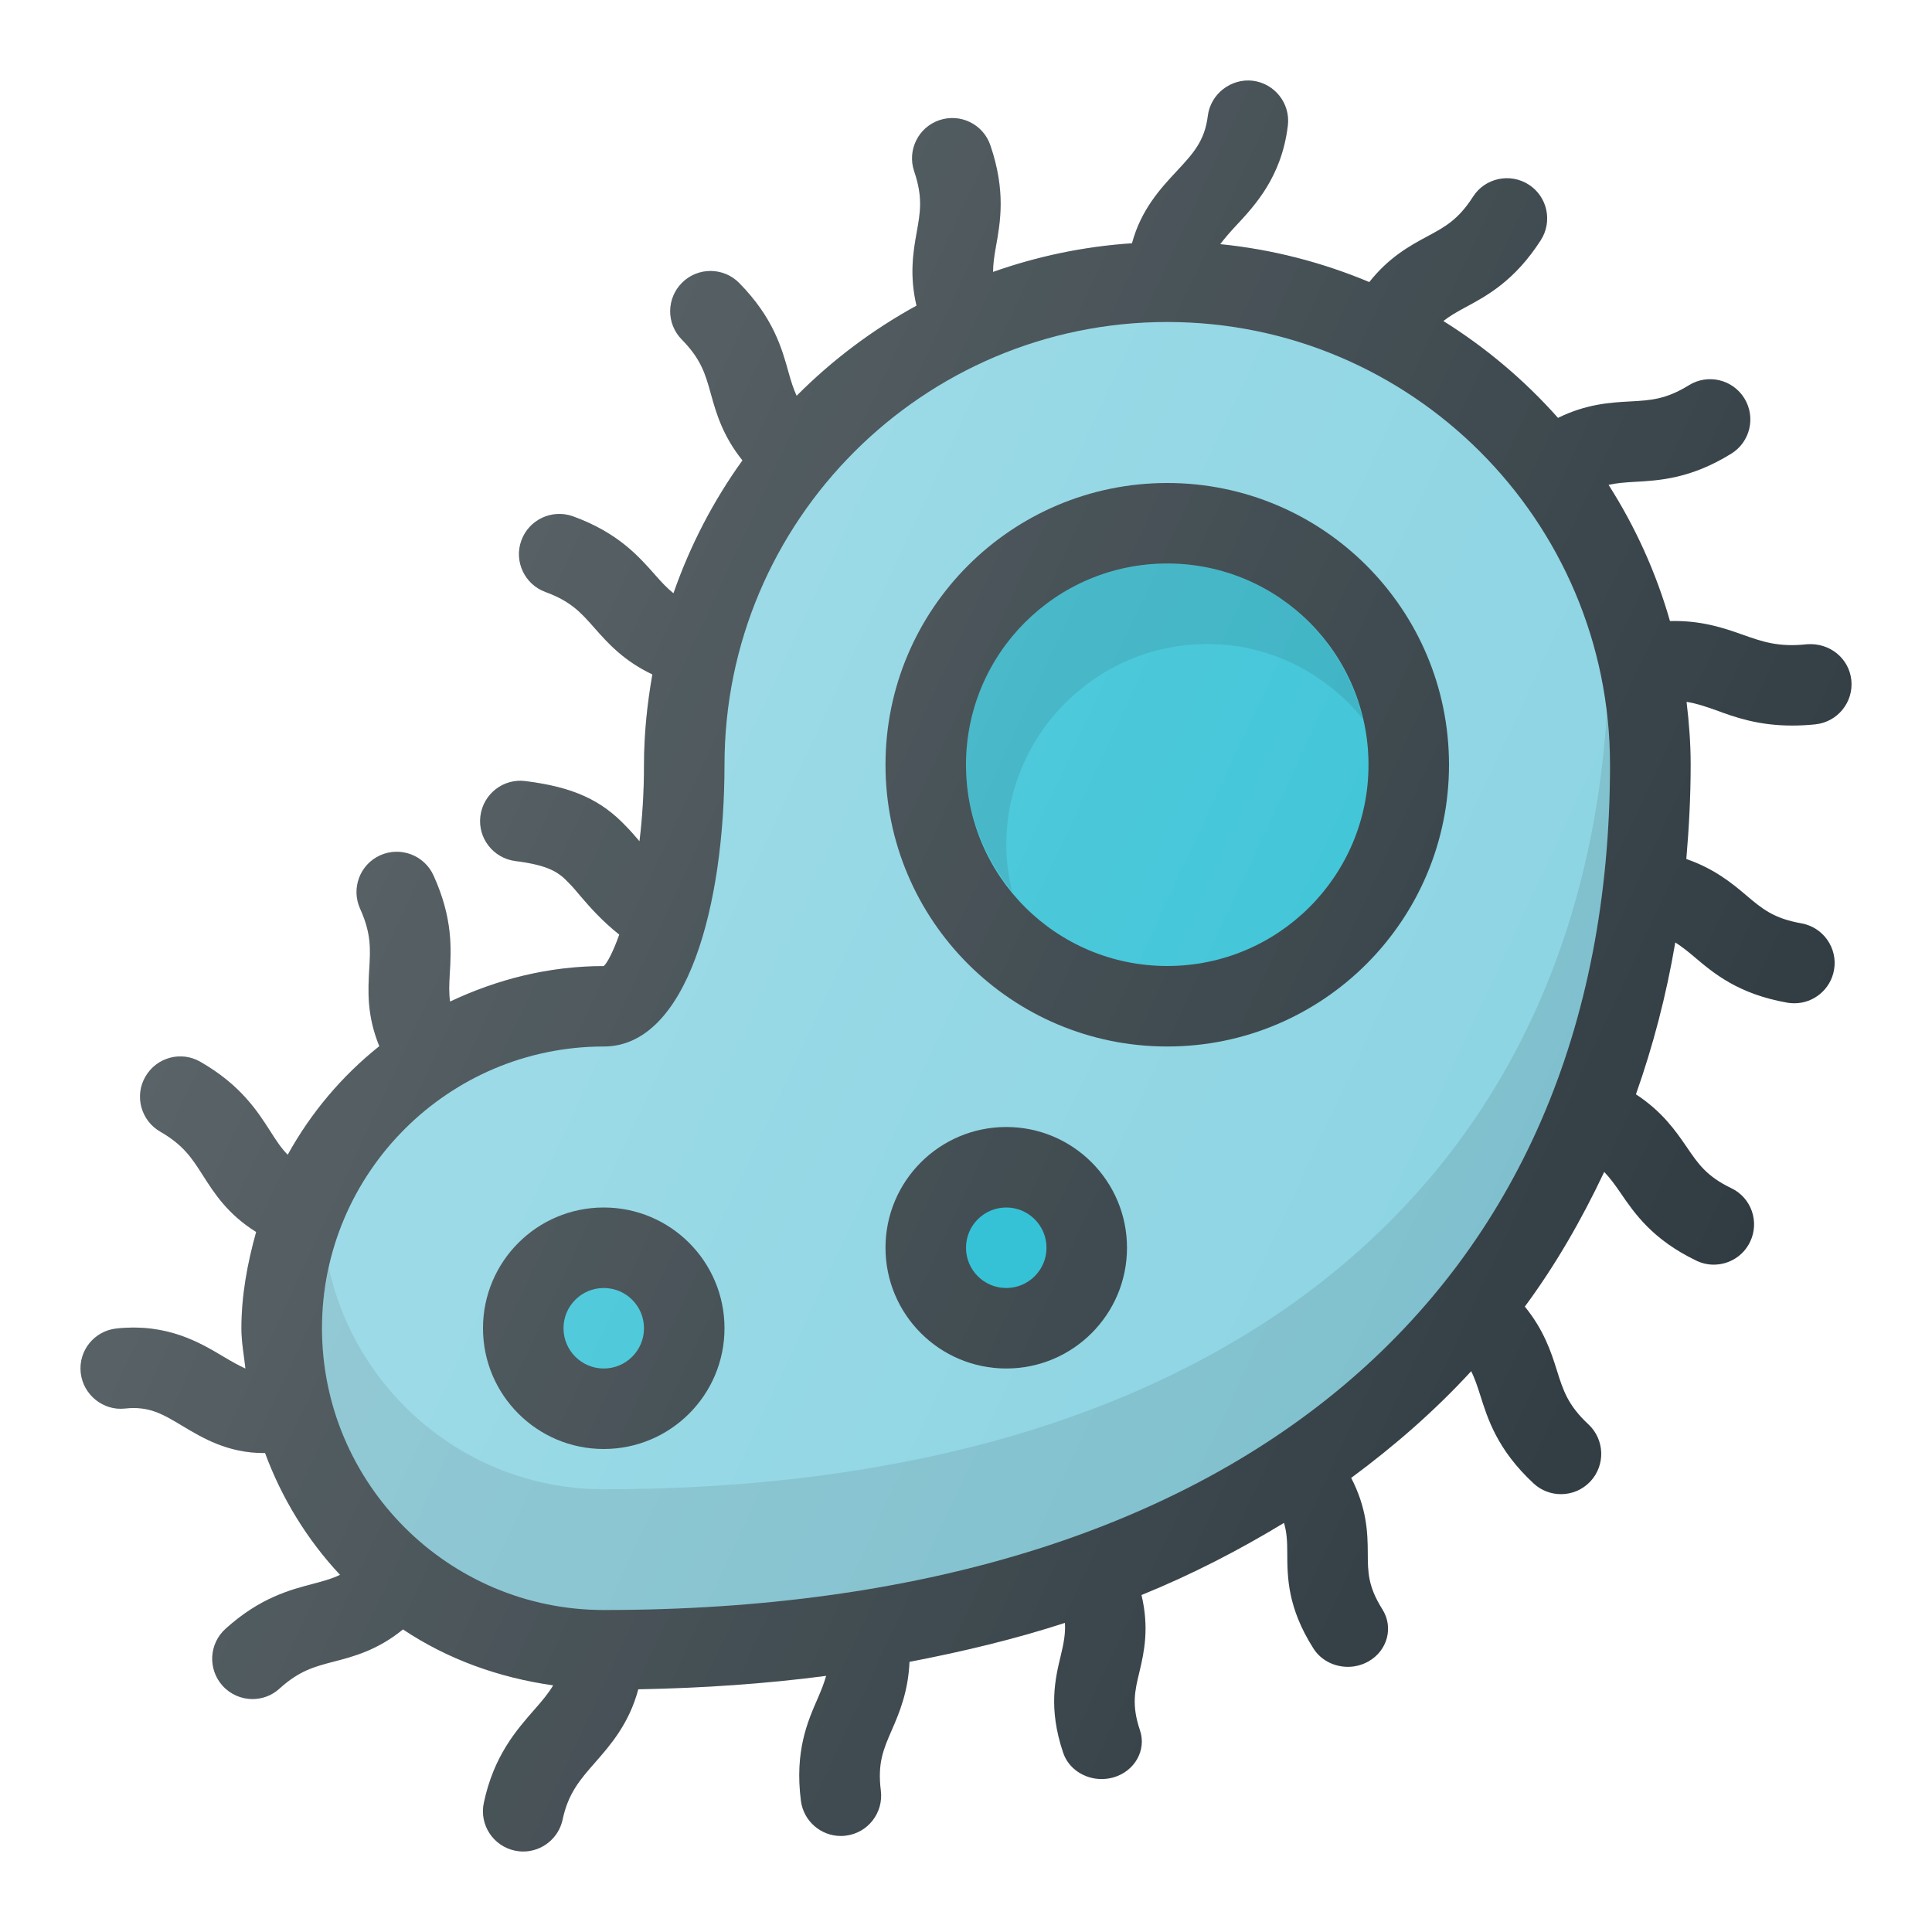
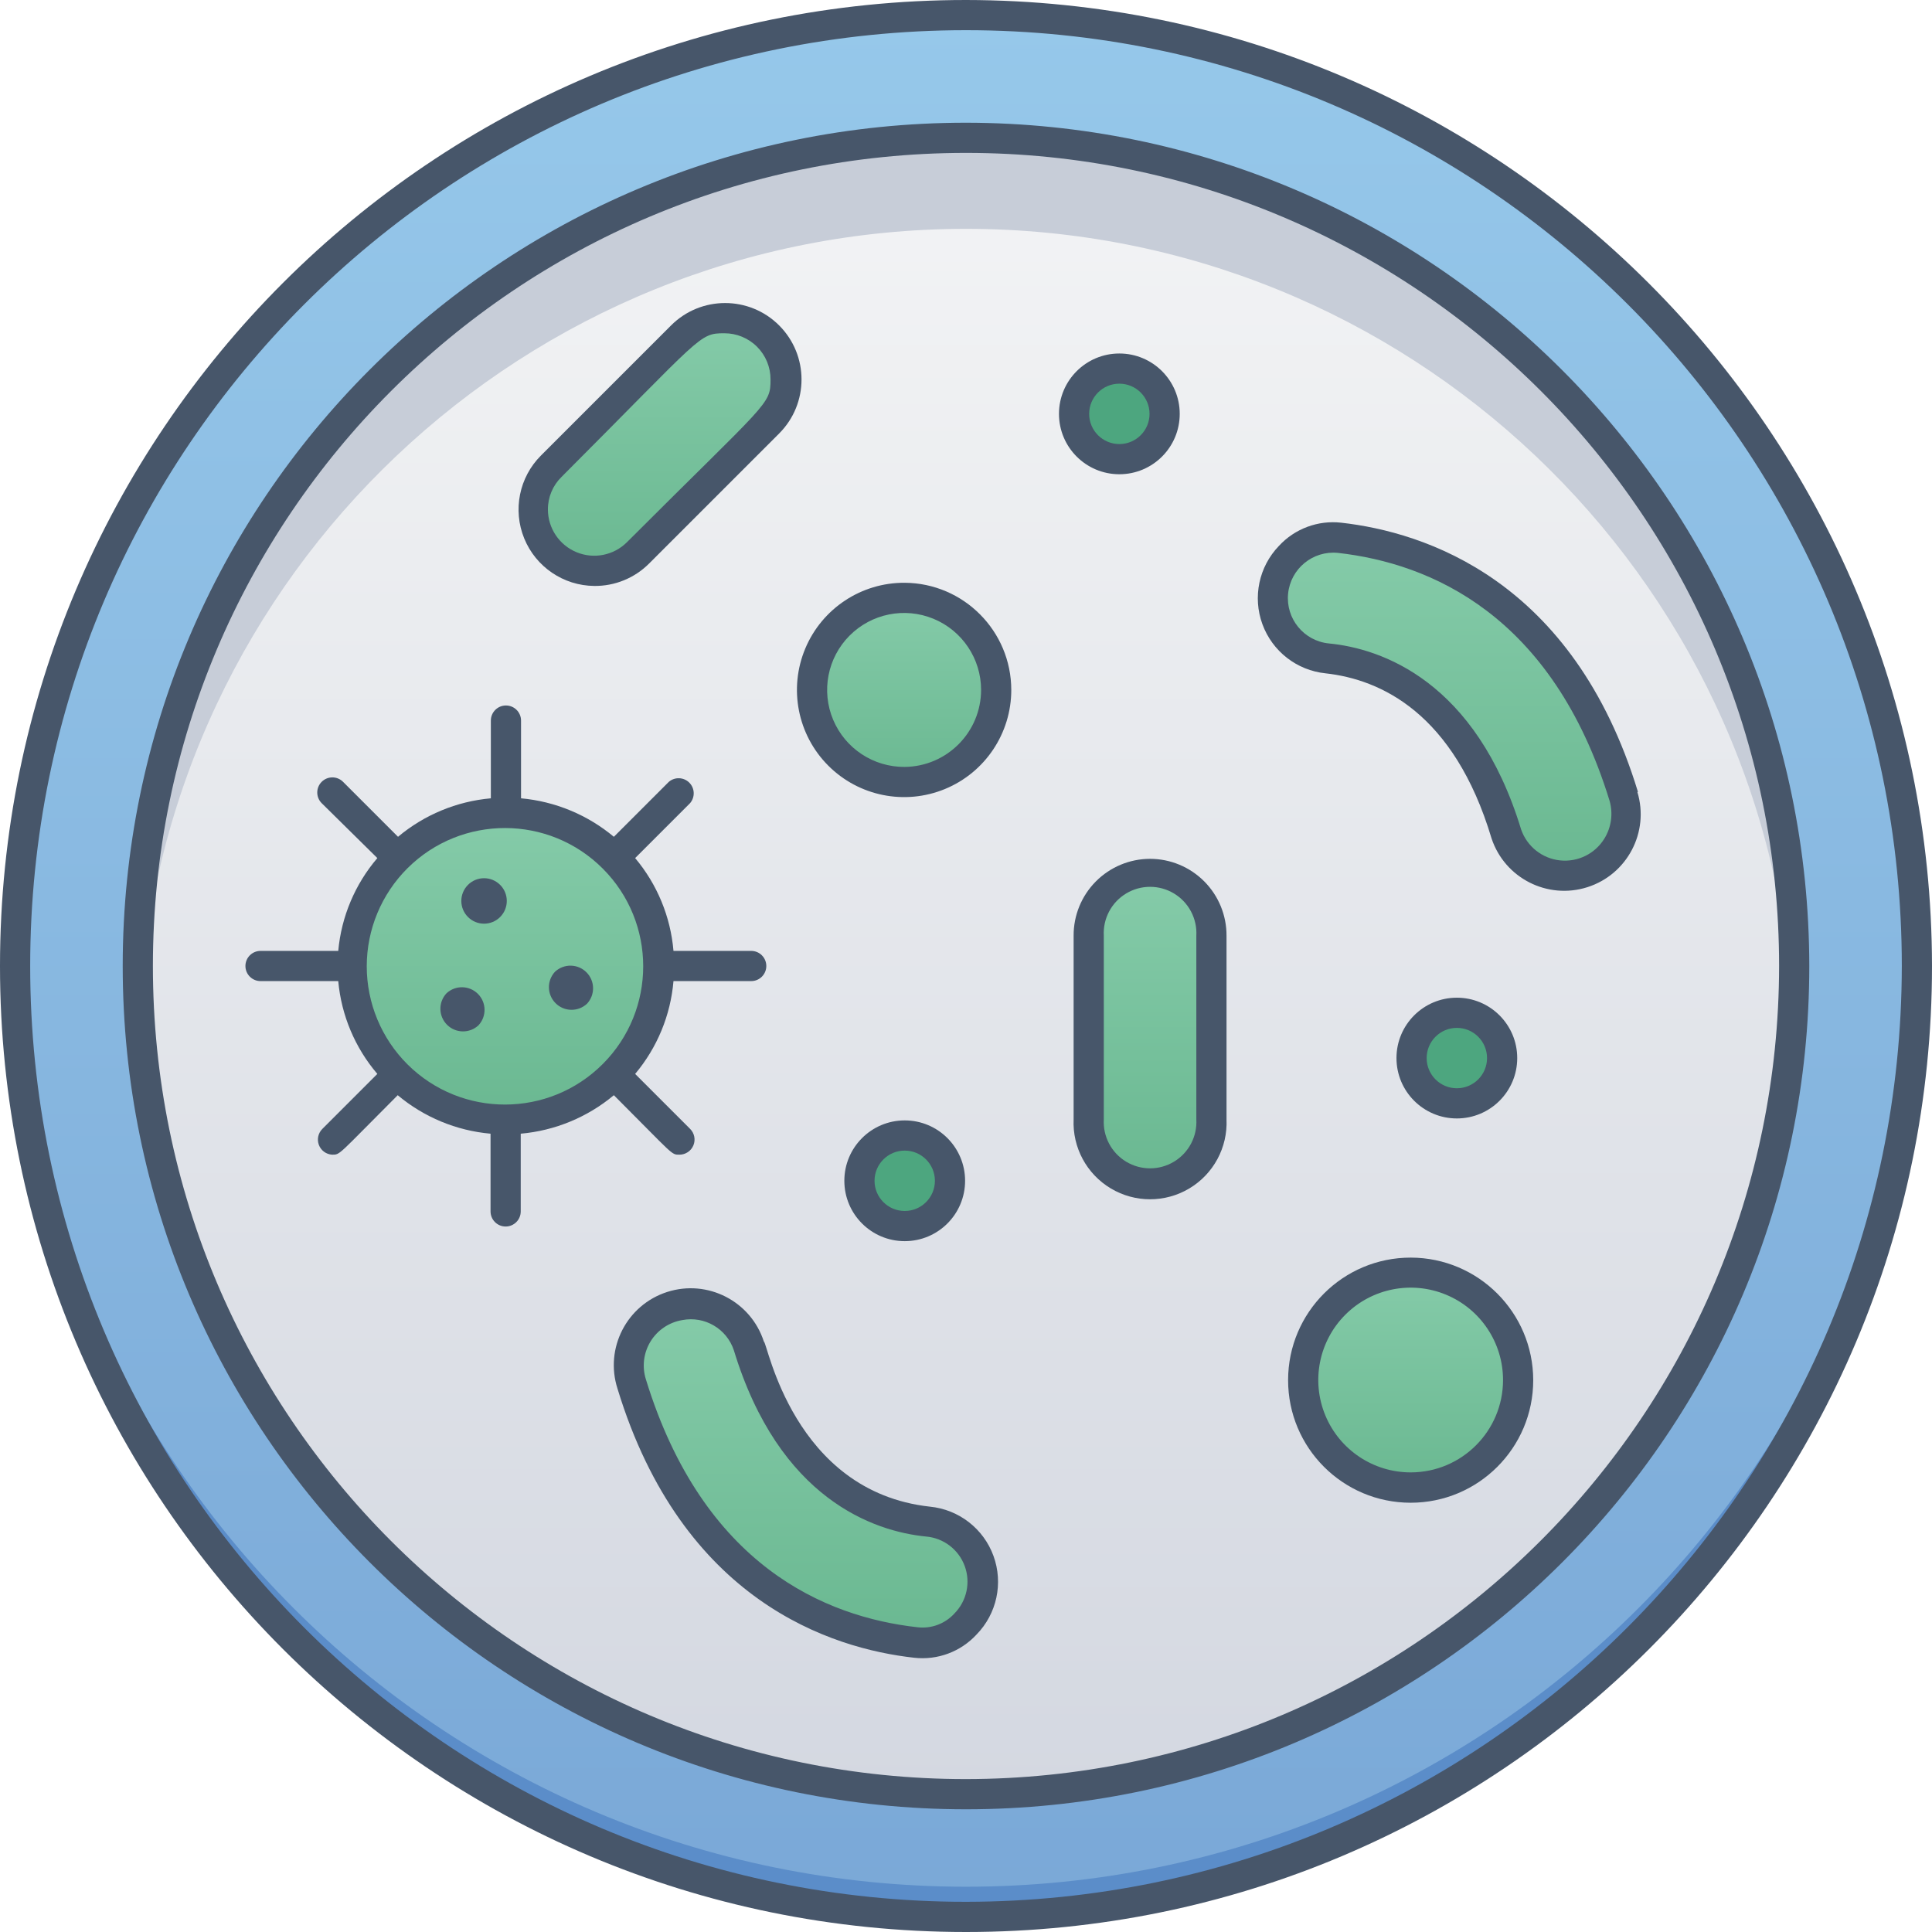
- <svg xmlns="http://www.w3.org/2000/svg" version="1.1" id="Layer_1" x="0px" y="0px" viewBox="0 0 24 24" enable-background="new 0 0 24 24" xml:space="preserve">
-   <g>
-     <path fill="#303C42" d="M22.261,9.013c0.09,0,0.187-0.004,0.291-0.015   c0.274-0.029,0.474-0.274,0.446-0.549c-0.029-0.274-0.271-0.466-0.549-0.446   c-0.359,0.039-0.556-0.032-0.805-0.12c-0.234-0.083-0.514-0.178-0.899-0.168   c-0.173-0.605-0.432-1.173-0.763-1.692c0.098-0.022,0.197-0.03,0.318-0.037   c0.312-0.017,0.701-0.038,1.206-0.35c0.235-0.145,0.308-0.453,0.163-0.688   c-0.145-0.235-0.453-0.308-0.688-0.163c-0.288,0.178-0.475,0.188-0.734,0.202   c-0.249,0.013-0.545,0.033-0.893,0.204c-0.414-0.466-0.893-0.871-1.424-1.203   c0.078-0.062,0.164-0.111,0.269-0.168c0.274-0.147,0.616-0.331,0.941-0.836   c0.149-0.232,0.083-0.542-0.15-0.691c-0.231-0.148-0.542-0.083-0.691,0.15   c-0.185,0.288-0.348,0.375-0.573,0.496c-0.218,0.117-0.475,0.26-0.716,0.565   c-0.58-0.243-1.202-0.406-1.852-0.471c0.053-0.07,0.114-0.141,0.192-0.225   c0.241-0.258,0.571-0.612,0.648-1.248c0.033-0.274-0.162-0.523-0.437-0.557   c-0.267-0.031-0.523,0.162-0.557,0.437c-0.038,0.312-0.184,0.469-0.386,0.686   c-0.195,0.209-0.443,0.475-0.556,0.896c-0.602,0.04-1.18,0.163-1.726,0.356   c0-0.1,0.015-0.198,0.036-0.316c0.055-0.307,0.124-0.688-0.069-1.256   c-0.088-0.261-0.371-0.402-0.634-0.313c-0.262,0.089-0.401,0.373-0.313,0.634   c0.11,0.324,0.077,0.505,0.032,0.757c-0.044,0.244-0.092,0.534-0.003,0.913   c-0.549,0.301-1.051,0.679-1.489,1.12c-0.04-0.087-0.069-0.178-0.1-0.289   c-0.084-0.303-0.189-0.68-0.613-1.112C8.99,3.319,8.671,3.316,8.475,3.51   C8.278,3.704,8.275,4.02,8.469,4.217c0.243,0.248,0.293,0.429,0.363,0.68   C8.898,5.136,8.981,5.418,9.223,5.719C8.862,6.221,8.573,6.776,8.366,7.37   C8.287,7.307,8.219,7.234,8.139,7.143c-0.207-0.234-0.463-0.526-1.021-0.729   c-0.26-0.093-0.546,0.04-0.641,0.299c-0.095,0.26,0.04,0.546,0.299,0.641   c0.317,0.116,0.441,0.256,0.612,0.45c0.165,0.188,0.364,0.407,0.716,0.574   C8.04,8.743,8,9.117,8,9.5c0,0.355-0.022,0.669-0.056,0.951   c-0.056-0.066-0.112-0.131-0.161-0.18C7.469,9.936,7.116,9.777,6.527,9.703   c-0.275-0.035-0.524,0.16-0.559,0.434c-0.035,0.274,0.16,0.524,0.434,0.559   c0.428,0.054,0.544,0.146,0.663,0.271c0.05,0.05,0.097,0.106,0.147,0.166   c0.118,0.138,0.27,0.31,0.481,0.477c-0.08,0.225-0.155,0.36-0.193,0.391   c-0.685,0-1.328,0.166-1.909,0.441c-0.016-0.106-0.012-0.21-0.004-0.343   c0.018-0.307,0.041-0.689-0.202-1.224c-0.114-0.251-0.41-0.363-0.662-0.25   s-0.363,0.41-0.25,0.662c0.141,0.311,0.129,0.506,0.114,0.753   c-0.015,0.26-0.033,0.569,0.125,0.956c-0.464,0.37-0.849,0.826-1.138,1.349   c-0.078-0.078-0.137-0.168-0.211-0.284c-0.166-0.259-0.372-0.582-0.874-0.871   c-0.24-0.138-0.545-0.055-0.683,0.185c-0.138,0.239-0.055,0.545,0.185,0.683   c0.29,0.167,0.395,0.332,0.529,0.542c0.141,0.221,0.308,0.483,0.662,0.704   c-0.107,0.384-0.183,0.781-0.183,1.199c0,0.17,0.032,0.332,0.05,0.498   C2.968,16.964,2.885,16.918,2.781,16.856c-0.296-0.177-0.703-0.42-1.333-0.353   C1.172,16.532,0.973,16.778,1.003,17.053c0.03,0.275,0.282,0.475,0.55,0.444   c0.3-0.032,0.464,0.067,0.713,0.216c0.247,0.148,0.562,0.337,1.009,0.337   c0.005,0,0.012-0.002,0.017-0.002c0.21,0.568,0.526,1.081,0.932,1.515   c-0.095,0.047-0.196,0.075-0.324,0.109c-0.298,0.078-0.669,0.174-1.099,0.562   c-0.205,0.186-0.221,0.501-0.036,0.707c0.099,0.109,0.235,0.165,0.371,0.165   c0.12,0,0.24-0.042,0.335-0.129c0.248-0.225,0.438-0.274,0.68-0.337   c0.249-0.064,0.543-0.144,0.855-0.399c0.548,0.367,1.185,0.599,1.866,0.695   c-0.059,0.099-0.135,0.19-0.232,0.3c-0.226,0.257-0.507,0.578-0.63,1.161   c-0.057,0.27,0.116,0.535,0.386,0.592c0.035,0.007,0.069,0.011,0.104,0.011   c0.231,0,0.439-0.162,0.489-0.397c0.069-0.326,0.216-0.495,0.403-0.708   c0.194-0.221,0.423-0.484,0.537-0.91c0.809-0.015,1.589-0.069,2.334-0.167   c-0.026,0.09-0.06,0.177-0.103,0.276c-0.129,0.294-0.289,0.66-0.211,1.275   c0.032,0.252,0.247,0.438,0.496,0.438c0.021,0,0.042-0.001,0.063-0.004   c0.274-0.034,0.468-0.284,0.434-0.559c-0.043-0.342,0.032-0.513,0.135-0.75   c0.096-0.219,0.205-0.481,0.221-0.85c0.672-0.129,1.32-0.285,1.931-0.484   c0.008,0.135-0.015,0.253-0.05,0.399c-0.071,0.294-0.159,0.659,0.028,1.214   c0.067,0.199,0.264,0.327,0.477,0.327c0.049,0,0.1-0.007,0.15-0.021   c0.264-0.078,0.41-0.34,0.327-0.585c-0.106-0.315-0.064-0.488-0.006-0.728   c0.059-0.246,0.122-0.545,0.025-0.952c0.632-0.257,1.218-0.561,1.77-0.896   c0.036,0.119,0.041,0.232,0.041,0.376c0.001,0.3,0.003,0.675,0.323,1.181   c0.093,0.149,0.259,0.231,0.43,0.231c0.087,0,0.175-0.022,0.255-0.067   c0.237-0.134,0.315-0.424,0.173-0.648c-0.179-0.285-0.18-0.459-0.181-0.701   c-0.001-0.251-0.012-0.555-0.206-0.931c0.544-0.402,1.046-0.841,1.491-1.326   c0.042,0.087,0.074,0.178,0.109,0.289c0.096,0.305,0.214,0.685,0.665,1.105   c0.097,0.09,0.219,0.134,0.341,0.134c0.134,0,0.267-0.053,0.366-0.159   c0.188-0.202,0.177-0.519-0.024-0.707c-0.257-0.24-0.314-0.421-0.393-0.672   c-0.072-0.231-0.163-0.503-0.398-0.792c0.383-0.518,0.706-1.081,0.986-1.673   c0.072,0.075,0.132,0.157,0.199,0.255c0.178,0.26,0.399,0.584,0.945,0.847   c0.07,0.034,0.144,0.05,0.217,0.05c0.186,0,0.365-0.104,0.451-0.283   c0.12-0.249,0.016-0.548-0.233-0.667c-0.306-0.147-0.41-0.3-0.554-0.511   c-0.139-0.204-0.307-0.443-0.631-0.655c0.212-0.599,0.377-1.227,0.489-1.887   c0.076,0.049,0.148,0.105,0.232,0.176c0.244,0.207,0.548,0.465,1.161,0.573   c0.03,0.005,0.059,0.007,0.087,0.007c0.238,0,0.449-0.171,0.492-0.414   c0.048-0.271-0.134-0.531-0.406-0.579c-0.346-0.061-0.489-0.182-0.688-0.351   c-0.18-0.153-0.399-0.33-0.741-0.448c0.033-0.383,0.054-0.773,0.054-1.174   c0-0.264-0.02-0.522-0.051-0.778c0.12,0.018,0.231,0.056,0.362,0.102   C21.552,8.91,21.842,9.013,22.261,9.013z" />
-     <path fill="#89D3E2" d="M7.5,20c-1.93,0-3.5-1.57-3.5-3.5s1.57-3.5,3.5-3.5   c1.036,0,1.5-1.758,1.5-3.5c0-3.033,2.467-5.5,5.5-5.5s5.5,2.467,5.5,5.5   C20,16.075,15.327,20,7.5,20z" />
-     <path opacity="0.1" fill="#010101" d="M7.5,18.5c-1.672,0-3.07-1.18-3.415-2.75   c-0.053,0.242-0.085,0.492-0.085,0.75c0,1.93,1.57,3.5,3.5,3.5   c7.827,0,12.5-3.925,12.5-10.5c0-0.214-0.015-0.424-0.039-0.632   C19.561,14.915,14.974,18.5,7.5,18.5z" />
-     <circle fill="#303C42" cx="14.5" cy="9.5" r="3.5" />
-     <circle fill="#36C2D6" cx="14.5" cy="9.5" r="2.5" />
-     <path opacity="0.1" fill="#010101" d="M12.5,10.5c0-1.378,1.122-2.5,2.5-2.5   c0.78,0,1.469,0.366,1.928,0.928c-0.26-1.102-1.247-1.928-2.428-1.928   c-1.378,0-2.5,1.122-2.5,2.5c0,0.599,0.22,1.141,0.572,1.572   C12.529,10.888,12.5,10.698,12.5,10.5z" />
-     <circle fill="#303C42" cx="7.5" cy="16.5" r="1.5" />
-     <circle fill="#36C2D6" cx="7.5" cy="16.5" r="0.5" />
-     <circle fill="#303C42" cx="12.5" cy="15.5" r="1.5" />
-     <linearGradient id="SVGID_1_" gradientUnits="userSpaceOnUse" x1="4.028" y1="8.606" x2="21.188" y2="16.607">
-       <stop offset="0" style="stop-color:#FFFFFF;stop-opacity:0.2" />
-       <stop offset="1" style="stop-color:#FFFFFF;stop-opacity:0" />
+ <svg xmlns="http://www.w3.org/2000/svg" xmlns:xlink="http://www.w3.org/1999/xlink" viewBox="0 0 128 128">
+   <defs>
+     <style>.cls-1{fill:url(#linear-gradient);}.cls-2{fill:#5b8dc9;}.cls-3{fill:url(#linear-gradient-2);}.cls-4{fill:#c7cdd8;}.cls-5{fill:url(#linear-gradient-3);}.cls-6{fill:url(#linear-gradient-4);}.cls-7{fill:url(#linear-gradient-5);}.cls-8{fill:url(#linear-gradient-6);}.cls-9{fill:url(#linear-gradient-7);}.cls-10{fill:url(#linear-gradient-8);}.cls-11{fill:url(#linear-gradient-9);}.cls-12{fill:#4da67f;}.cls-13{fill:#47566a;}</style>
+     <linearGradient id="linear-gradient" x1="64" y1="127" x2="64" y2="1" gradientUnits="userSpaceOnUse">
+       <stop offset="0" stop-color="#7aa8d7" />
+       <stop offset="1" stop-color="#96c8ea" />
    </linearGradient>
-     <path fill="url(#SVGID_1_)" d="M22.261,9.013c0.09,0,0.187-0.004,0.291-0.015   c0.274-0.029,0.474-0.274,0.446-0.549c-0.029-0.274-0.271-0.466-0.549-0.446   c-0.359,0.039-0.556-0.032-0.805-0.12c-0.234-0.083-0.514-0.178-0.899-0.168   c-0.173-0.605-0.432-1.173-0.763-1.692c0.098-0.022,0.197-0.03,0.318-0.037   c0.312-0.017,0.701-0.038,1.206-0.35c0.235-0.145,0.308-0.453,0.163-0.688   c-0.145-0.235-0.453-0.308-0.688-0.163c-0.288,0.178-0.475,0.188-0.734,0.202   c-0.249,0.013-0.545,0.033-0.893,0.204c-0.414-0.466-0.893-0.871-1.424-1.203   c0.078-0.062,0.164-0.111,0.269-0.168c0.274-0.147,0.616-0.331,0.941-0.836   c0.149-0.232,0.083-0.542-0.15-0.691c-0.231-0.148-0.542-0.083-0.691,0.15   c-0.185,0.288-0.348,0.375-0.573,0.496c-0.218,0.117-0.475,0.26-0.716,0.565   c-0.58-0.243-1.202-0.406-1.852-0.471c0.053-0.07,0.114-0.141,0.192-0.225   c0.241-0.258,0.571-0.612,0.648-1.248c0.033-0.274-0.162-0.523-0.437-0.557   c-0.267-0.031-0.523,0.162-0.557,0.437c-0.038,0.312-0.184,0.469-0.386,0.686   c-0.195,0.209-0.443,0.475-0.556,0.896c-0.602,0.04-1.18,0.163-1.726,0.356   c0-0.1,0.015-0.198,0.036-0.316c0.055-0.307,0.124-0.688-0.069-1.256   c-0.088-0.261-0.371-0.402-0.634-0.313c-0.262,0.089-0.401,0.373-0.313,0.634   c0.11,0.324,0.077,0.505,0.032,0.757c-0.044,0.244-0.092,0.534-0.003,0.913   c-0.549,0.301-1.051,0.679-1.489,1.12c-0.04-0.087-0.069-0.178-0.1-0.289   c-0.084-0.303-0.189-0.68-0.613-1.112C8.99,3.319,8.671,3.316,8.475,3.51   C8.278,3.704,8.275,4.02,8.469,4.217c0.243,0.248,0.293,0.429,0.363,0.68   C8.898,5.136,8.981,5.418,9.223,5.719C8.862,6.221,8.573,6.776,8.366,7.37   C8.287,7.307,8.219,7.234,8.139,7.143c-0.207-0.234-0.463-0.526-1.021-0.729   c-0.26-0.093-0.546,0.04-0.641,0.299c-0.095,0.26,0.04,0.546,0.299,0.641   c0.317,0.116,0.441,0.256,0.612,0.45c0.165,0.188,0.364,0.407,0.716,0.574   C8.04,8.743,8,9.117,8,9.5c0,0.355-0.022,0.669-0.056,0.951   c-0.056-0.066-0.112-0.131-0.161-0.18C7.469,9.936,7.116,9.777,6.527,9.703   c-0.275-0.035-0.524,0.16-0.559,0.434c-0.035,0.274,0.16,0.524,0.434,0.559   c0.428,0.054,0.544,0.146,0.663,0.271c0.05,0.05,0.097,0.106,0.147,0.166   c0.118,0.138,0.27,0.31,0.481,0.477c-0.08,0.225-0.155,0.36-0.193,0.391   c-0.685,0-1.328,0.166-1.909,0.441c-0.016-0.106-0.012-0.21-0.004-0.343   c0.018-0.307,0.041-0.689-0.202-1.224c-0.114-0.251-0.41-0.363-0.662-0.25   s-0.363,0.41-0.25,0.662c0.141,0.311,0.129,0.506,0.114,0.753   c-0.015,0.26-0.033,0.569,0.125,0.956c-0.464,0.37-0.849,0.826-1.138,1.349   c-0.078-0.078-0.137-0.168-0.211-0.284c-0.166-0.259-0.372-0.582-0.874-0.871   c-0.24-0.138-0.545-0.055-0.683,0.185c-0.138,0.239-0.055,0.545,0.185,0.683   c0.29,0.167,0.395,0.332,0.529,0.542c0.141,0.221,0.308,0.483,0.662,0.704   c-0.107,0.384-0.183,0.781-0.183,1.199c0,0.17,0.032,0.332,0.05,0.498   C2.968,16.964,2.885,16.918,2.781,16.856c-0.296-0.177-0.703-0.42-1.333-0.353   C1.172,16.532,0.973,16.778,1.003,17.053c0.03,0.275,0.282,0.475,0.55,0.444   c0.3-0.032,0.464,0.067,0.713,0.216c0.247,0.148,0.562,0.337,1.009,0.337   c0.005,0,0.012-0.002,0.017-0.002c0.21,0.568,0.526,1.081,0.932,1.515   c-0.095,0.047-0.196,0.075-0.324,0.109c-0.298,0.078-0.669,0.174-1.099,0.562   c-0.205,0.186-0.221,0.501-0.036,0.707c0.099,0.109,0.235,0.165,0.371,0.165   c0.12,0,0.24-0.042,0.335-0.129c0.248-0.225,0.438-0.274,0.68-0.337   c0.249-0.064,0.543-0.144,0.855-0.399c0.548,0.367,1.185,0.599,1.866,0.695   c-0.059,0.099-0.135,0.19-0.232,0.3c-0.226,0.257-0.507,0.578-0.63,1.161   c-0.057,0.27,0.116,0.535,0.386,0.592c0.035,0.007,0.069,0.011,0.104,0.011   c0.231,0,0.439-0.162,0.489-0.397c0.069-0.326,0.216-0.495,0.403-0.708   c0.194-0.221,0.423-0.484,0.537-0.91c0.809-0.015,1.589-0.069,2.334-0.167   c-0.026,0.09-0.06,0.177-0.103,0.276c-0.129,0.294-0.289,0.66-0.211,1.275   c0.032,0.252,0.247,0.438,0.496,0.438c0.021,0,0.042-0.001,0.063-0.004   c0.274-0.034,0.468-0.284,0.434-0.559c-0.043-0.342,0.032-0.513,0.135-0.75   c0.096-0.219,0.205-0.481,0.221-0.85c0.672-0.129,1.32-0.285,1.931-0.484   c0.008,0.135-0.015,0.253-0.05,0.399c-0.071,0.294-0.159,0.659,0.028,1.214   c0.067,0.199,0.264,0.327,0.477,0.327c0.049,0,0.1-0.007,0.15-0.021   c0.264-0.078,0.41-0.34,0.327-0.585c-0.106-0.315-0.064-0.488-0.006-0.728   c0.059-0.246,0.122-0.545,0.025-0.952c0.632-0.257,1.218-0.561,1.77-0.896   c0.036,0.119,0.041,0.232,0.041,0.376c0.001,0.3,0.003,0.675,0.323,1.181   c0.093,0.149,0.259,0.231,0.43,0.231c0.087,0,0.175-0.022,0.255-0.067   c0.237-0.134,0.315-0.424,0.173-0.648c-0.179-0.285-0.18-0.459-0.181-0.701   c-0.001-0.251-0.012-0.555-0.206-0.931c0.544-0.402,1.046-0.841,1.491-1.326   c0.042,0.087,0.074,0.178,0.109,0.289c0.096,0.305,0.214,0.685,0.665,1.105   c0.097,0.09,0.219,0.134,0.341,0.134c0.134,0,0.267-0.053,0.366-0.159   c0.188-0.202,0.177-0.519-0.024-0.707c-0.257-0.24-0.314-0.421-0.393-0.672   c-0.072-0.231-0.163-0.503-0.398-0.792c0.383-0.518,0.706-1.081,0.986-1.673   c0.072,0.075,0.132,0.157,0.199,0.255c0.178,0.26,0.399,0.584,0.945,0.847   c0.07,0.034,0.144,0.05,0.217,0.05c0.186,0,0.365-0.104,0.451-0.283   c0.12-0.249,0.016-0.548-0.233-0.667c-0.306-0.147-0.41-0.3-0.554-0.511   c-0.139-0.204-0.307-0.443-0.631-0.655c0.212-0.599,0.377-1.227,0.489-1.887   c0.076,0.049,0.148,0.105,0.232,0.176c0.244,0.207,0.548,0.465,1.161,0.573   c0.03,0.005,0.059,0.007,0.087,0.007c0.238,0,0.449-0.171,0.492-0.414   c0.048-0.271-0.134-0.531-0.406-0.579c-0.346-0.061-0.489-0.182-0.688-0.351   c-0.18-0.153-0.399-0.33-0.741-0.448c0.033-0.383,0.054-0.773,0.054-1.174   c0-0.264-0.02-0.522-0.051-0.778c0.12,0.018,0.231,0.056,0.362,0.102   C21.552,8.91,21.842,9.013,22.261,9.013z" />
-     <circle fill="#36C2D6" cx="12.5" cy="15.5" r="0.5" />
+     <linearGradient id="linear-gradient-2" x1="64" y1="118.87" x2="64" y2="9.13" gradientUnits="userSpaceOnUse">
+       <stop offset="0" stop-color="#d4d8e1" />
+       <stop offset="1" stop-color="#f3f4f5" />
+     </linearGradient>
+     <linearGradient id="linear-gradient-3" x1="33.52" y1="74.16" x2="33.52" y2="53.84" gradientUnits="userSpaceOnUse">
+       <stop offset="0" stop-color="#6ab891" />
+       <stop offset="1" stop-color="#85cba9" />
+     </linearGradient>
+     <linearGradient id="linear-gradient-4" x1="96.08" y1="58.02" x2="96.08" y2="35.6" xlink:href="#linear-gradient-3" />
+     <linearGradient id="linear-gradient-5" x1="53.34" y1="108.84" x2="53.34" y2="86.41" xlink:href="#linear-gradient-3" />
+     <linearGradient id="linear-gradient-6" x1="76.19" y1="78.19" x2="76.19" y2="57.94" xlink:href="#linear-gradient-3" />
+     <linearGradient id="linear-gradient-7" x1="43.68" y1="37.89" x2="43.68" y2="21.01" xlink:href="#linear-gradient-3" />
+     <linearGradient id="linear-gradient-8" x1="93.47" y1="98.55" x2="93.47" y2="84.32" xlink:href="#linear-gradient-3" />
+     <linearGradient id="linear-gradient-9" x1="59.94" y1="51.81" x2="59.94" y2="39.61" xlink:href="#linear-gradient-3" />
+   </defs>
+   <g id="Bacteria">
+     <circle class="cls-1" cx="64" cy="64" r="63" />
+     <path class="cls-2" d="M64,127A63,63,0,0,1,1,62,63,63,0,0,0,127,62,63,63,0,0,1,64,127Z" />
+     <circle class="cls-3" cx="64" cy="64" r="54.87" />
+     <path class="cls-4" d="M118.77,67.05a54.85,54.85,0,0,0-109.54,0C6.86,37.34,31.46,9.13,64,9.13,96.37,9.13,121.16,37.2,118.77,67.05Z" />
+     <circle class="cls-5" cx="33.52" cy="64" r="10.16" />
+     <path class="cls-6" d="M99.82,55.26C97,46.11,91.42,44,87.93,43.62c-5.29-.58-4.34-8.57.82-8,5.75.64,14.77,3.86,18.81,17.13C109.15,58,101.33,60.21,99.82,55.26Z" />
+     <path class="cls-7" d="M49.61,89.18c2.78,9.14,8.4,11.25,11.89,11.63,5.29.58,4.34,8.57-.82,8-5.75-.65-14.77-3.87-18.82-17.13C40.28,86.46,48.1,84.22,49.61,89.18Z" />
+     <path class="cls-8" d="M72.13,74.16V62c0-5.41,8.13-5.33,8.13,0V74.16C80.26,79.57,72.13,79.49,72.13,74.16Z" />
+     <path class="cls-9" d="M36.49,30.89l8.62-8.62c3.83-3.83,9.52,2,5.75,5.74l-8.62,8.63C38.42,40.46,32.73,34.65,36.49,30.89Z" />
+     <circle class="cls-10" cx="93.47" cy="91.44" r="7.11" />
+     <circle class="cls-11" cx="59.94" cy="45.71" r="6.1" />
+     <circle class="cls-12" cx="74.16" cy="27.42" r="3" />
+     <circle class="cls-12" cx="96.52" cy="70.1" r="3" />
+     <circle class="cls-12" cx="59.94" cy="78.23" r="3" />
+     <path class="cls-13" d="M64,0a64,64,0,1,0,64,64A64.07,64.07,0,0,0,64,0Zm0,126a62,62,0,1,1,62-62A62.07,62.07,0,0,1,64,126Z" />
+     <path class="cls-13" d="M64,8.13A55.87,55.87,0,1,0,119.87,64,55.93,55.93,0,0,0,64,8.13Zm0,109.74A53.87,53.87,0,1,1,117.87,64,53.93,53.93,0,0,1,64,117.87Z" />
+     <path class="cls-13" d="M40.67,72.56c4,4,3.79,3.94,4.34,3.94a1,1,0,0,0,.71-1.71l-3.64-3.64A11,11,0,0,0,44.62,65h5.15a1,1,0,0,0,0-2H44.62a11,11,0,0,0-2.54-6.15l3.64-3.64a1,1,0,0,0-1.41-1.41l-3.64,3.64a11.16,11.16,0,0,0-6.15-2.55V47.74a1,1,0,0,0-2,0v5.15a11.1,11.1,0,0,0-6.15,2.55L22.73,51.8a1,1,0,0,0-1.42,1.41L25,56.85A11,11,0,0,0,22.41,63H17.26a1,1,0,0,0,0,2h5.15A11,11,0,0,0,25,71.15l-3.64,3.64A1,1,0,0,0,22,76.5c.56,0,.34.07,4.35-3.94a11.1,11.1,0,0,0,6.15,2.55v5.15a1,1,0,0,0,2,0V75.11A11.16,11.16,0,0,0,40.67,72.56ZM27,57.52a9.16,9.16,0,1,1,0,13A9.17,9.17,0,0,1,27,57.52Z" />
+     <path class="cls-13" d="M31.7,67.93a1.5,1.5,0,0,0-2.12-2.12A1.5,1.5,0,0,0,31.7,67.93Z" />
+     <path class="cls-13" d="M38.89,66.5a1.5,1.5,0,0,0-2.12-2.12A1.5,1.5,0,0,0,38.89,66.5Z" />
+     <path class="cls-13" d="M33.14,60.75A1.5,1.5,0,0,0,31,58.63,1.5,1.5,0,0,0,33.14,60.75Z" />
+     <path class="cls-13" d="M108.52,52.47c-4.29-14.09-14.16-17.22-19.66-17.84a4.87,4.87,0,0,0-4.13,1.54,5,5,0,0,0,3.09,8.44c3.64.4,8.51,2.62,11,10.94a5.07,5.07,0,0,0,9.66-3.08Zm-2.22,3.08a3.07,3.07,0,0,1-5.52-.59c-3-9.85-9.27-12-12.74-12.33a3,3,0,0,1,.6-6c6.12.69,14.21,4.09,18,16.43A3.13,3.13,0,0,1,106.3,55.55Z" />
+     <path class="cls-13" d="M61.61,99.82c-9.09-1-10.77-10.93-11-10.93A5.07,5.07,0,0,0,40.91,92c4.29,14.08,14.16,17.22,19.66,17.83a4.87,4.87,0,0,0,4.13-1.54A5,5,0,0,0,61.61,99.82Zm1.63,7.07a2.85,2.85,0,0,1-2.45.92c-6.12-.68-14.21-4.09-18-16.43a3.05,3.05,0,0,1,2.41-3.92,3,3,0,0,1,3.42,2c3,9.85,9.27,12,12.74,12.34A3,3,0,0,1,63.24,106.89Z" />
+     <path class="cls-13" d="M76.19,56.9A5.07,5.07,0,0,0,71.13,62V74.16a5.07,5.07,0,1,0,10.13,0V62A5.07,5.07,0,0,0,76.19,56.9Zm3.07,17.26a3.07,3.07,0,1,1-6.13,0V62a3.07,3.07,0,1,1,6.13,0Z" />
+     <path class="cls-13" d="M39.37,38.82A5.05,5.05,0,0,0,43,37.34l8.62-8.62a5.06,5.06,0,0,0-7.16-7.16l-8.62,8.62A5.06,5.06,0,0,0,39.37,38.82ZM37.2,31.6c9.37-9.38,9.09-9.52,10.79-9.52a3.05,3.05,0,0,1,3.06,3.06c0,1.7-.15,1.42-9.52,10.79a3.07,3.07,0,0,1-5.23-2.17A3,3,0,0,1,37.2,31.6Z" />
+     <path class="cls-13" d="M93.47,83.32a8.12,8.12,0,1,0,8.11,8.12A8.13,8.13,0,0,0,93.47,83.32Zm0,14.23a6.12,6.12,0,1,1,6.11-6.11A6.12,6.12,0,0,1,93.47,97.55Z" />
+     <path class="cls-13" d="M59.94,38.61A7.1,7.1,0,1,0,67,45.71,7.11,7.11,0,0,0,59.94,38.61Zm0,12.2A5.1,5.1,0,1,1,65,45.71,5.11,5.11,0,0,1,59.94,50.81Z" />
+     <path class="cls-13" d="M74.16,31.42a4,4,0,1,0-4-4A4,4,0,0,0,74.16,31.42Zm0-6a2,2,0,1,1-2,2A2,2,0,0,1,74.16,25.42Z" />
+     <path class="cls-13" d="M96.52,74.1a4,4,0,1,0-4-4A4,4,0,0,0,96.52,74.1Zm0-6a2,2,0,1,1-2,2A2,2,0,0,1,96.52,68.1Z" />
+     <path class="cls-13" d="M63.94,78.23a4,4,0,1,0-4,4A4,4,0,0,0,63.94,78.23Zm-6,0a2,2,0,1,1,2,2A2,2,0,0,1,57.94,78.23Z" />
  </g>
-   <g>
- </g>
-   <g>
- </g>
-   <g>
- </g>
-   <g>
- </g>
-   <g>
- </g>
-   <g>
- </g>
-   <g>
- </g>
-   <g>
- </g>
-   <g>
- </g>
-   <g>
- </g>
-   <g>
- </g>
-   <g>
- </g>
-   <g>
- </g>
-   <g>
- </g>
-   <g>
- </g>
</svg>
